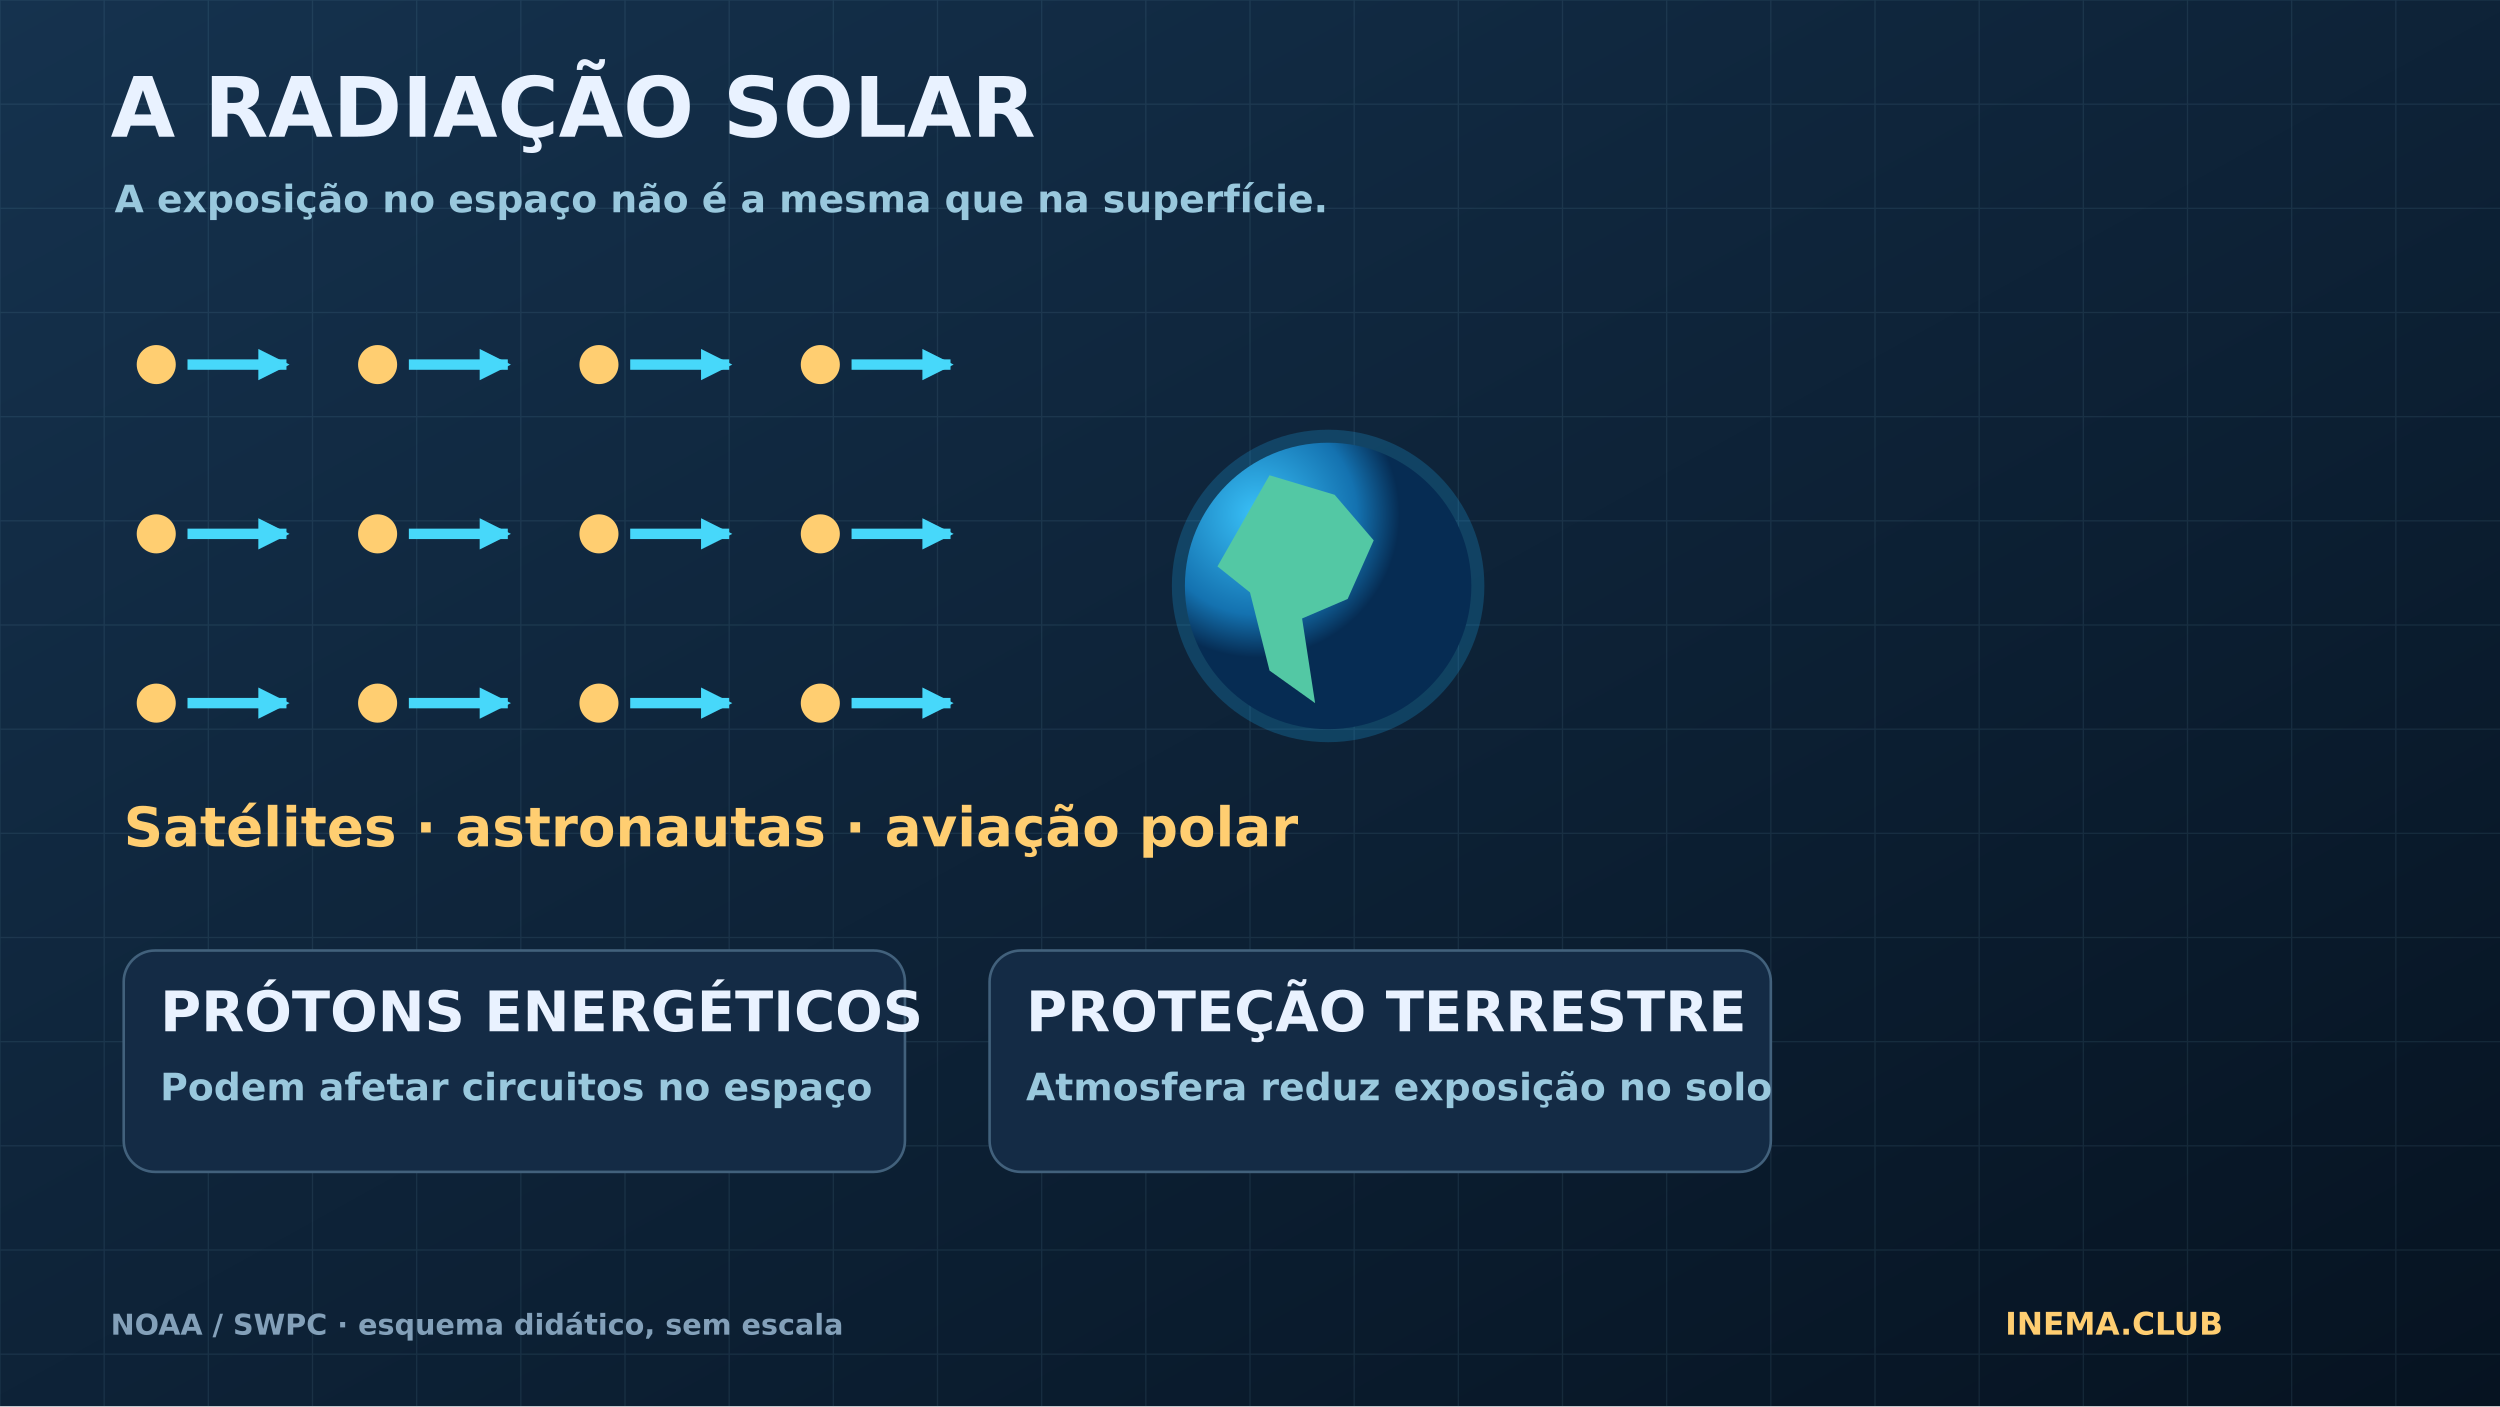
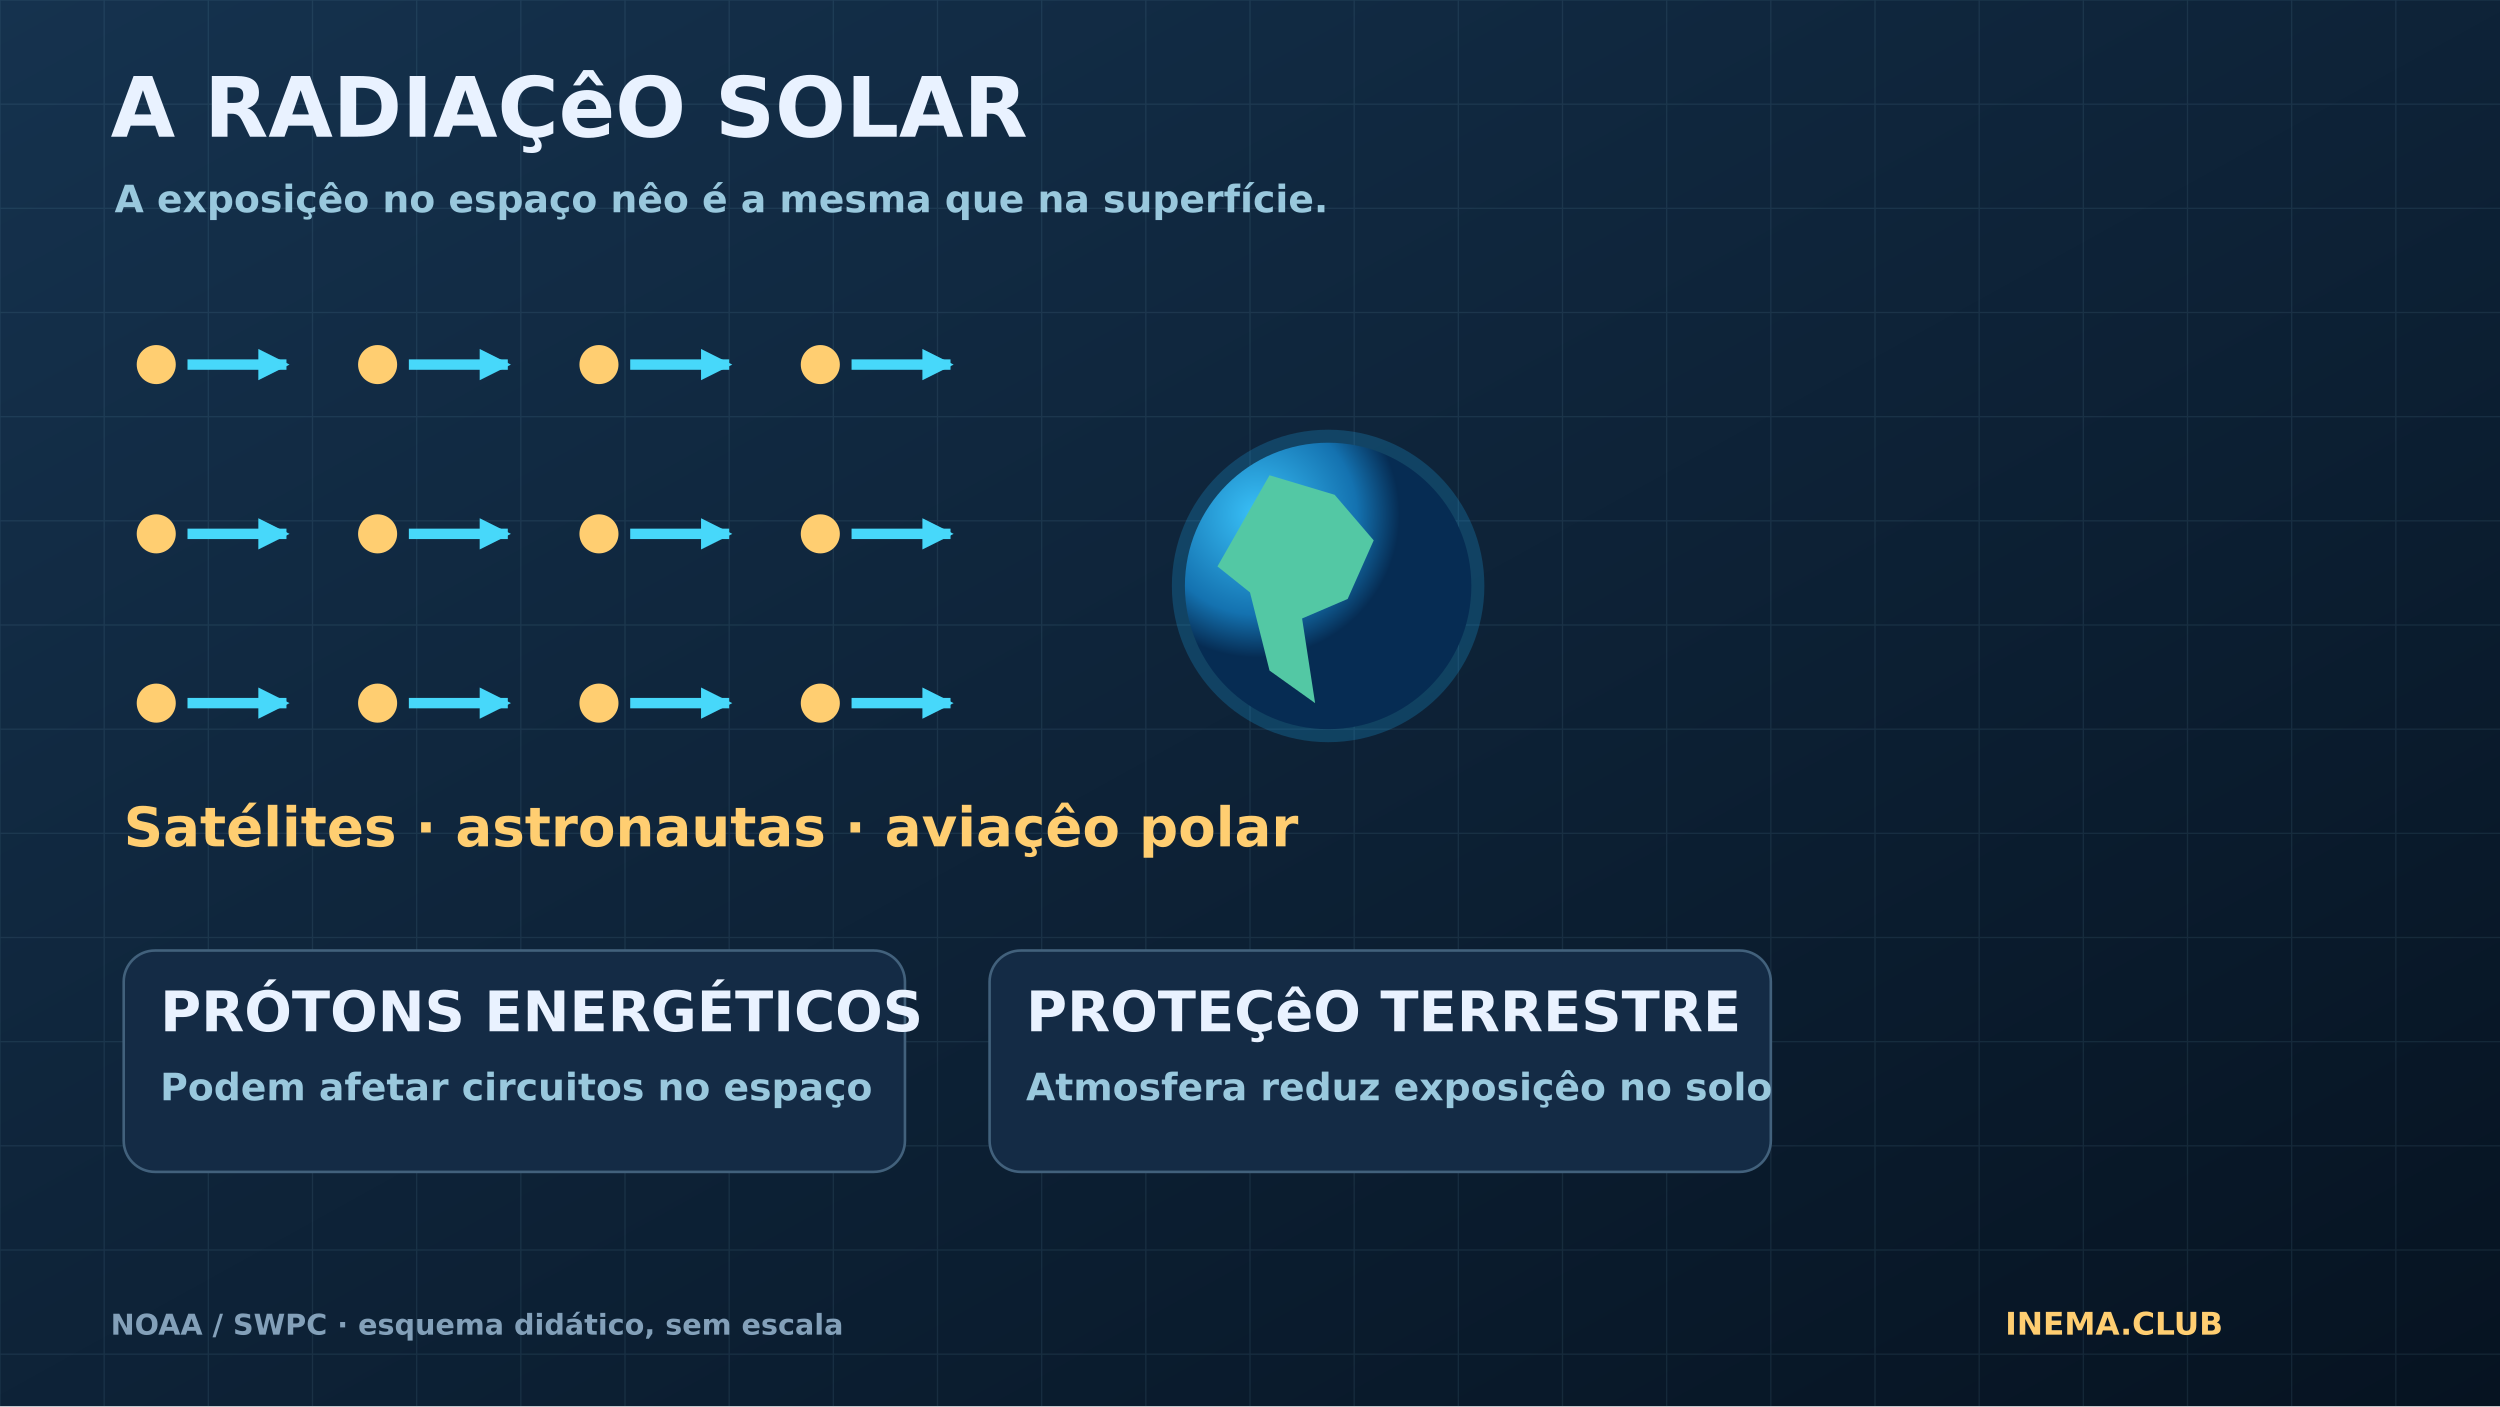
<svg xmlns="http://www.w3.org/2000/svg" width="1920" height="1080" viewBox="0 0 1920 1080">
  <defs>
    <radialGradient id="sun">
      <stop stop-color="#fff0a0" />
      <stop offset=".5" stop-color="#ffad35" />
      <stop offset="1" stop-color="#d85212" />
    </radialGradient>
    <radialGradient id="earth" cx=".25" cy=".25">
      <stop stop-color="#39c1f8" />
      <stop offset=".7" stop-color="#1472b0" />
      <stop offset="1" stop-color="#062c53" />
    </radialGradient>
    <linearGradient id="bg" x2="1" y2="1">
      <stop stop-color="#15324e" />
      <stop offset="1" stop-color="#061321" />
    </linearGradient>
    <marker id="arrow" viewBox="0 0 10 10" refX="9" refY="5" markerWidth="3" markerHeight="3" orient="auto-start-reverse">
      <path d="M0 0 L10 5 L0 10Z" fill="#47d8fa" />
    </marker>
  </defs>
  <rect width="1920" height="1080" fill="url(#bg)" />
  <g opacity=".09" stroke="#96d4ed">
    <path d="M0,0 H1920 M0,0 V1080" />
    <path d="M0,80 H1920 M80,0 V1080" />
    <path d="M0,160 H1920 M160,0 V1080" />
    <path d="M0,240 H1920 M240,0 V1080" />
    <path d="M0,320 H1920 M320,0 V1080" />
    <path d="M0,400 H1920 M400,0 V1080" />
    <path d="M0,480 H1920 M480,0 V1080" />
    <path d="M0,560 H1920 M560,0 V1080" />
    <path d="M0,640 H1920 M640,0 V1080" />
    <path d="M0,720 H1920 M720,0 V1080" />
    <path d="M0,800 H1920 M800,0 V1080" />
    <path d="M0,880 H1920 M880,0 V1080" />
    <path d="M0,960 H1920 M960,0 V1080" />
    <path d="M0,1040 H1920 M1040,0 V1080" />
    <path d="M0,1120 H1920 M1120,0 V1080" />
    <path d="M0,1200 H1920 M1200,0 V1080" />
    <path d="M0,1280 H1920 M1280,0 V1080" />
    <path d="M0,1360 H1920 M1360,0 V1080" />
    <path d="M0,1440 H1920 M1440,0 V1080" />
    <path d="M0,1520 H1920 M1520,0 V1080" />
    <path d="M0,1600 H1920 M1600,0 V1080" />
    <path d="M0,1680 H1920 M1680,0 V1080" />
    <path d="M0,1760 H1920 M1760,0 V1080" />
    <path d="M0,1840 H1920 M1840,0 V1080" />
  </g>
-   <text x="85" y="105" font-size="64" fill="#e9f2ff" font-family="DejaVu Sans,sans-serif" font-weight="bold">A RADIAÇÃO SOLAR</text>
-   <text x="88" y="163" font-size="29" fill="#99c8dd" font-family="DejaVu Sans,sans-serif" font-weight="bold">A exposição no espaço não é a mesma que na superfície.</text>
+   <text x="85" y="105" font-size="64" fill="#e9f2ff" font-family="DejaVu Sans,sans-serif" font-weight="bold">A RADIAÇêO SOLAR</text>
+   <text x="88" y="163" font-size="29" fill="#99c8dd" font-family="DejaVu Sans,sans-serif" font-weight="bold">A exposiçêo no espaço nêo é a mesma que na superfície.</text>
  <circle cx="1020" cy="450" r="120" fill="#1db3f9" opacity=".22" />
  <circle cx="1020" cy="450" r="110" fill="url(#earth)" />
  <path d="M975,365 l50,15 30,35 -20,45 -35,15 10,65 -35,-25 -15,-60 -25,-20 Z" fill="#53c8a4" />
  <circle cx="120" cy="280" r="15" fill="#ffce71" />
  <path d="M144,280 L220,280" stroke="#47d8fa" stroke-width="8" fill="none" marker-end="url(#arrow)" />
  <circle cx="290" cy="280" r="15" fill="#ffce71" />
  <path d="M314,280 L390,280" stroke="#47d8fa" stroke-width="8" fill="none" marker-end="url(#arrow)" />
  <circle cx="460" cy="280" r="15" fill="#ffce71" />
  <path d="M484,280 L560,280" stroke="#47d8fa" stroke-width="8" fill="none" marker-end="url(#arrow)" />
  <circle cx="630" cy="280" r="15" fill="#ffce71" />
  <path d="M654,280 L730,280" stroke="#47d8fa" stroke-width="8" fill="none" marker-end="url(#arrow)" />
  <circle cx="120" cy="410" r="15" fill="#ffce71" />
  <path d="M144,410 L220,410" stroke="#47d8fa" stroke-width="8" fill="none" marker-end="url(#arrow)" />
  <circle cx="290" cy="410" r="15" fill="#ffce71" />
  <path d="M314,410 L390,410" stroke="#47d8fa" stroke-width="8" fill="none" marker-end="url(#arrow)" />
  <circle cx="460" cy="410" r="15" fill="#ffce71" />
  <path d="M484,410 L560,410" stroke="#47d8fa" stroke-width="8" fill="none" marker-end="url(#arrow)" />
  <circle cx="630" cy="410" r="15" fill="#ffce71" />
  <path d="M654,410 L730,410" stroke="#47d8fa" stroke-width="8" fill="none" marker-end="url(#arrow)" />
  <circle cx="120" cy="540" r="15" fill="#ffce71" />
  <path d="M144,540 L220,540" stroke="#47d8fa" stroke-width="8" fill="none" marker-end="url(#arrow)" />
  <circle cx="290" cy="540" r="15" fill="#ffce71" />
  <path d="M314,540 L390,540" stroke="#47d8fa" stroke-width="8" fill="none" marker-end="url(#arrow)" />
  <circle cx="460" cy="540" r="15" fill="#ffce71" />
  <path d="M484,540 L560,540" stroke="#47d8fa" stroke-width="8" fill="none" marker-end="url(#arrow)" />
  <circle cx="630" cy="540" r="15" fill="#ffce71" />
  <path d="M654,540 L730,540" stroke="#47d8fa" stroke-width="8" fill="none" marker-end="url(#arrow)" />
  <rect x="95" y="730" width="600" height="170" rx="24" fill="#142b45" stroke="#42617c" stroke-width="2" />
  <text x="123" y="792" font-size="43" fill="#e9f2ff" font-family="DejaVu Sans,sans-serif" font-weight="bold">PRÓTONS ENERGÉTICOS</text>
  <text x="123" y="845" font-size="29" fill="#99c8dd" font-family="DejaVu Sans,sans-serif" font-weight="bold">Podem afetar circuitos no espaço</text>
  <rect x="760" y="730" width="600" height="170" rx="24" fill="#142b45" stroke="#42617c" stroke-width="2" />
-   <text x="788" y="792" font-size="43" fill="#e9f2ff" font-family="DejaVu Sans,sans-serif" font-weight="bold">PROTEÇÃO TERRESTRE</text>
-   <text x="788" y="845" font-size="29" fill="#99c8dd" font-family="DejaVu Sans,sans-serif" font-weight="bold">Atmosfera reduz exposição no solo</text>
-   <text x="95" y="650" font-size="42" fill="#ffce71" font-family="DejaVu Sans,sans-serif" font-weight="bold">Satélites · astronautas · aviação polar</text>
+   <text x="788" y="792" font-size="43" fill="#e9f2ff" font-family="DejaVu Sans,sans-serif" font-weight="bold">PROTEÇêO TERRESTRE</text>
+   <text x="788" y="845" font-size="29" fill="#99c8dd" font-family="DejaVu Sans,sans-serif" font-weight="bold">Atmosfera reduz exposiçêo no solo</text>
+   <text x="95" y="650" font-size="42" fill="#ffce71" font-family="DejaVu Sans,sans-serif" font-weight="bold">Satélites · astronautas · aviaçêo polar</text>
  <text x="85" y="1025" font-size="22" fill="#83a0b9" font-family="DejaVu Sans,sans-serif" font-weight="bold">NOAA / SWPC · esquema didático, sem escala</text>
  <text x="1540" y="1025" font-size="24" fill="#ffce71" font-family="DejaVu Sans,sans-serif" font-weight="bold">INEMA.CLUB</text>
</svg>
